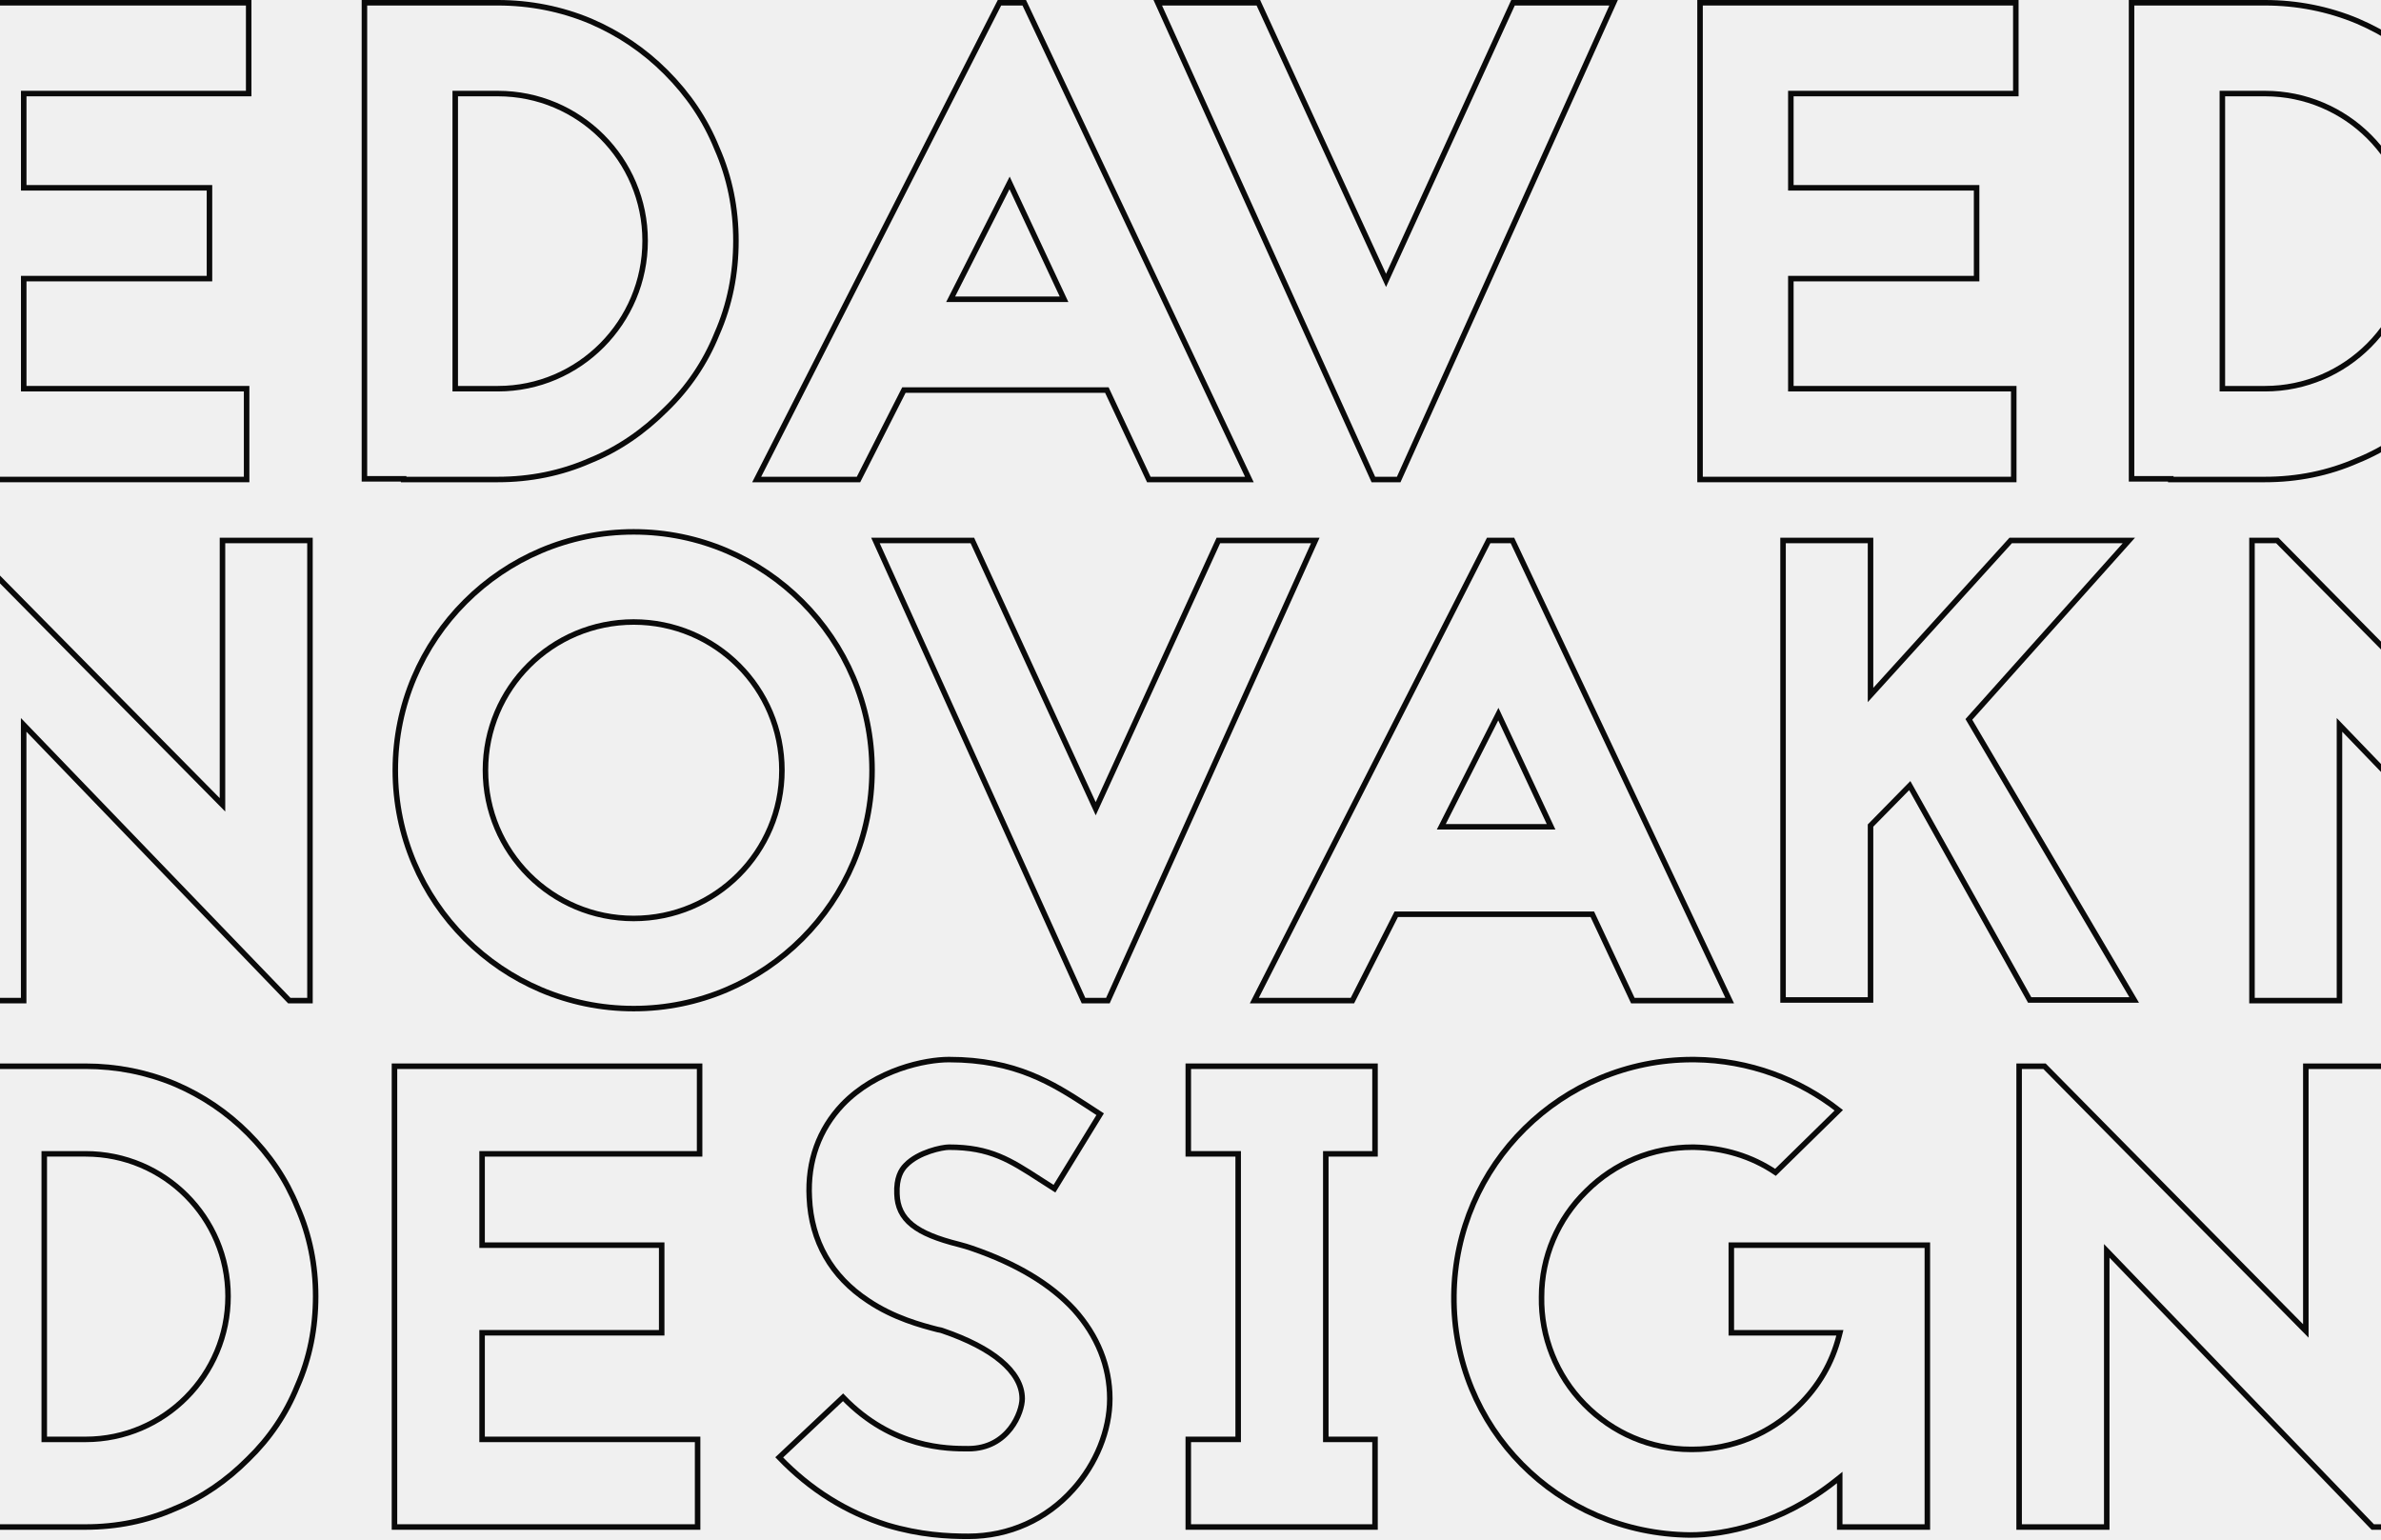
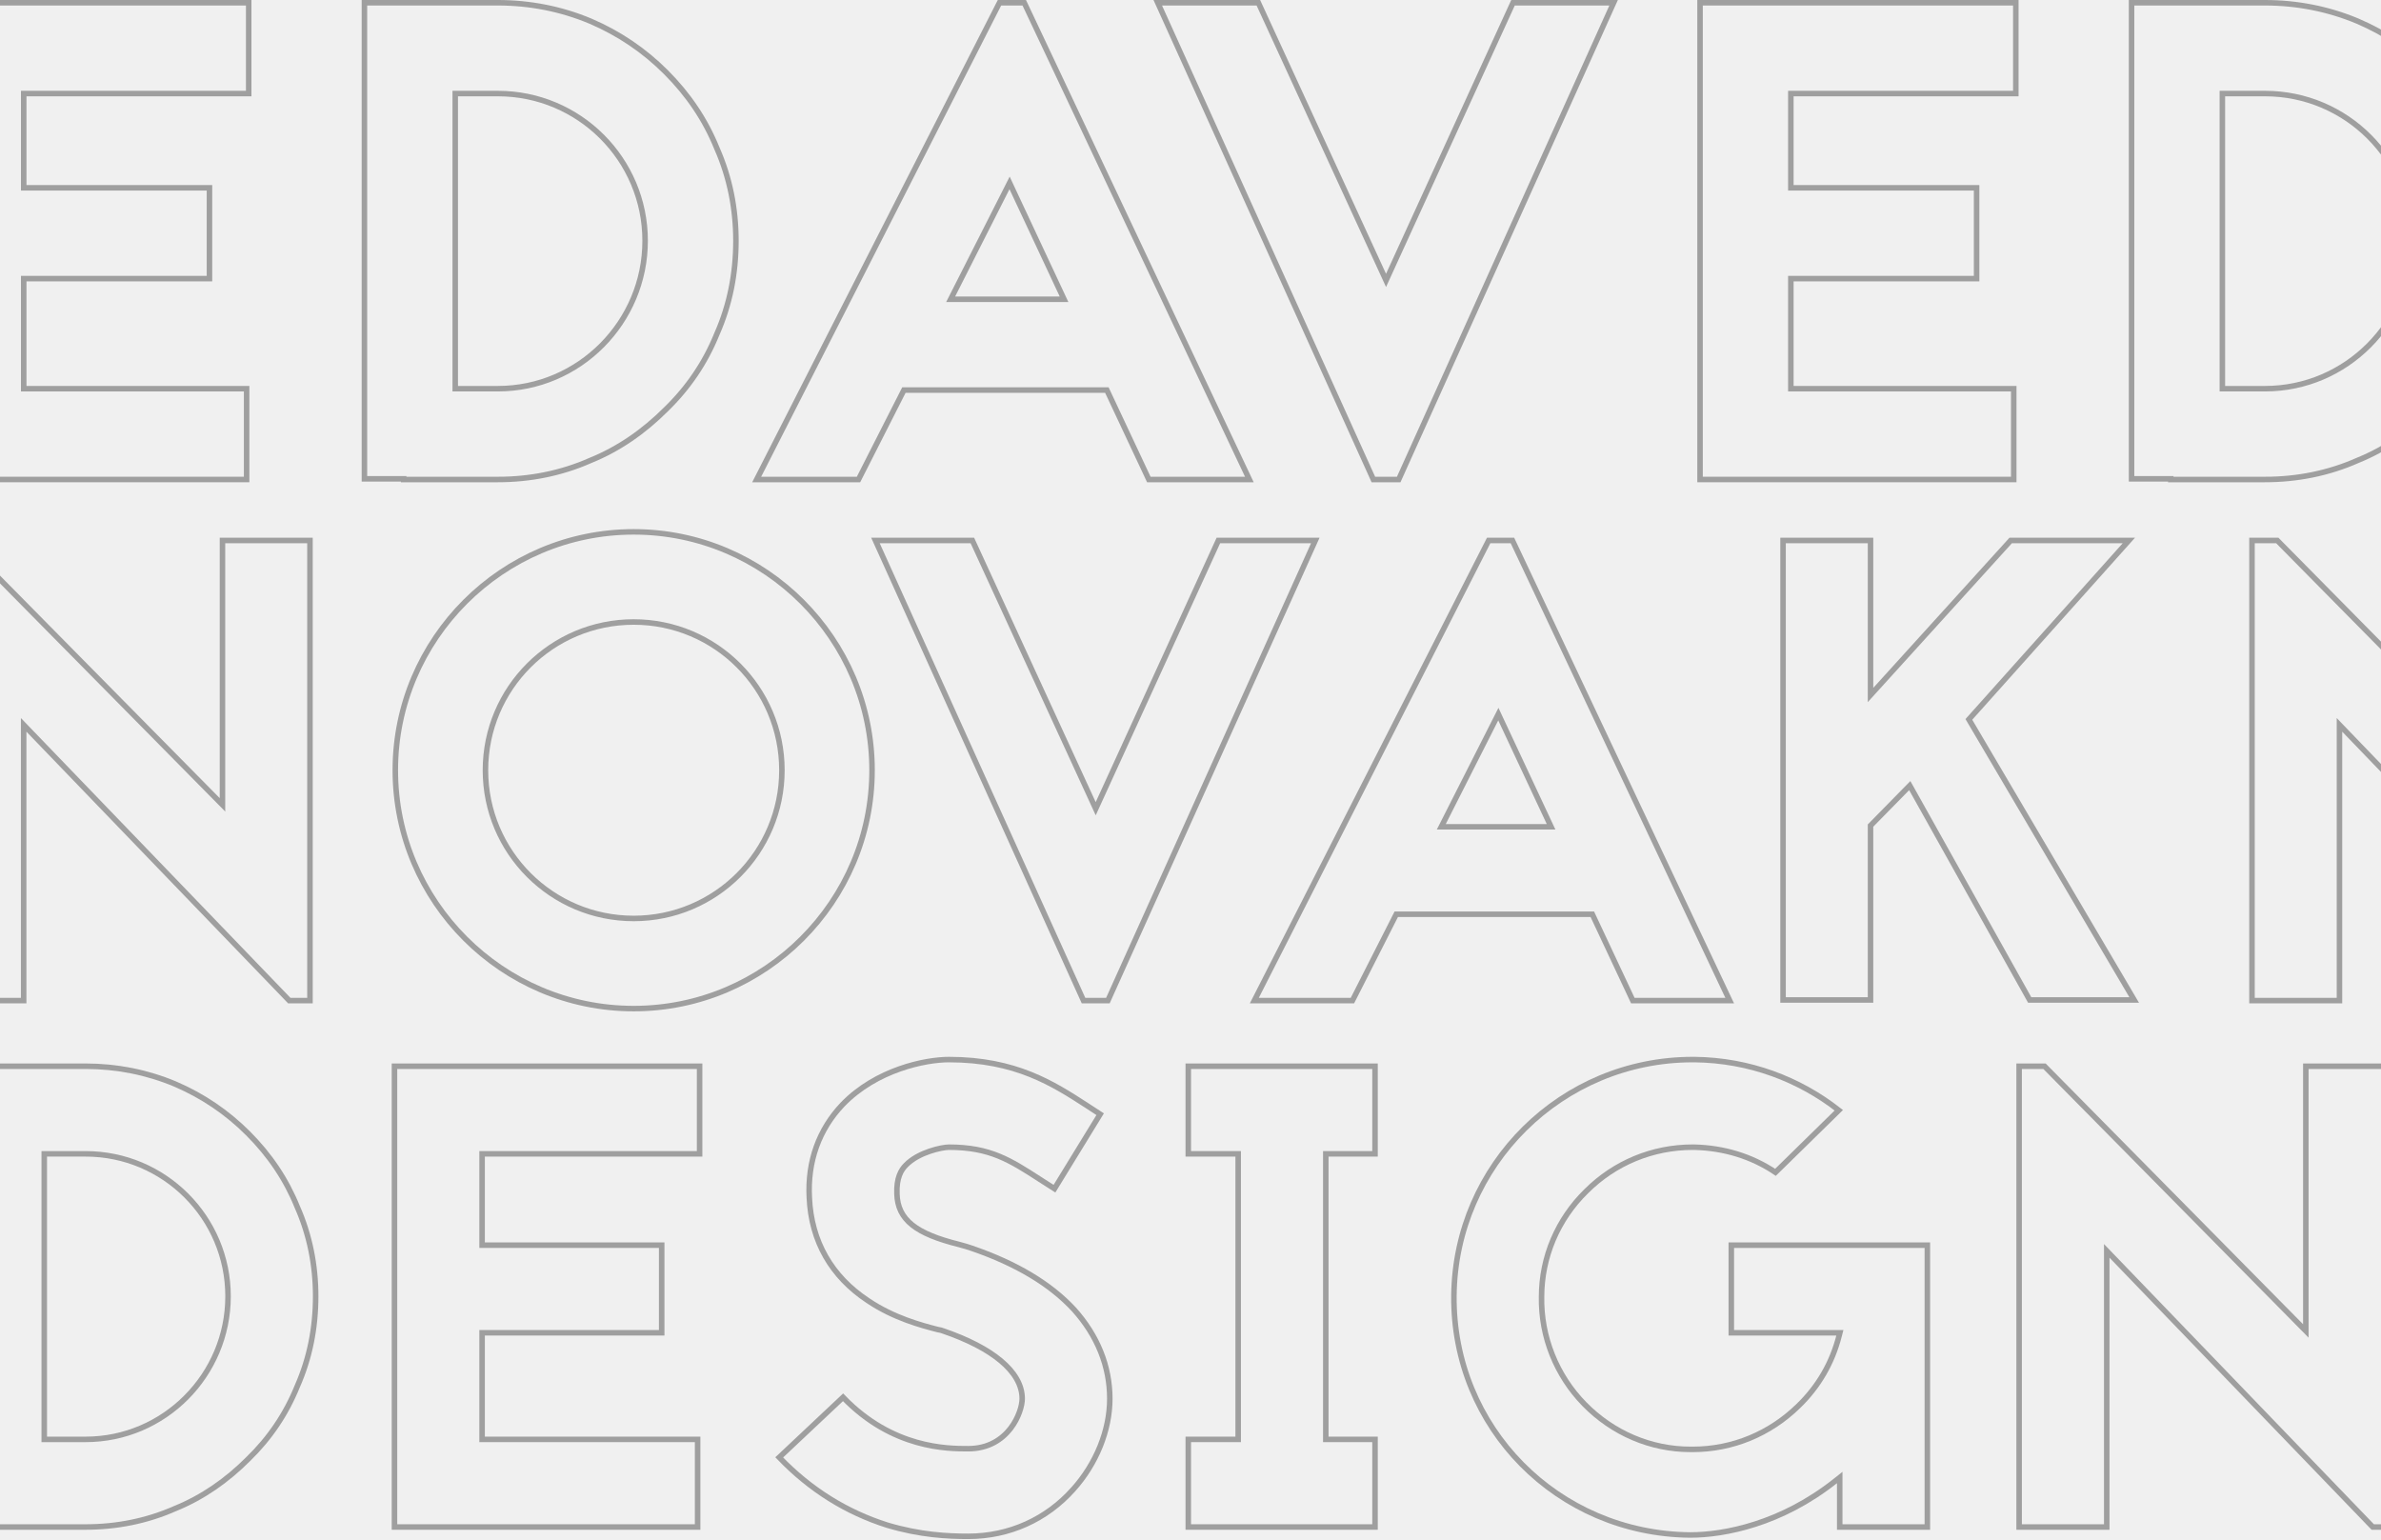
<svg xmlns="http://www.w3.org/2000/svg" width="1728" height="1117" viewBox="0 0 1728 1117" fill="none">
-   <g clip-path="url(#clip0_2153_1144)">
+   <g opacity="0.35" clip-path="url(#clip0_2153_1144)">
    <path d="M19.218 282.1H178.987V348H-48.682V2H180.485V67.9H19.218H17.218V69.9V134.308V136.308H19.218H152.026V202.208H19.218H17.218V204.208V280.1V282.1H19.218Z" stroke="#0A0A0A" stroke-width="4" />
    <path d="M1301.7 282.1H1461.47V348H1233.8V2H1462.97V67.9H1301.7H1299.7V69.9V134.308V136.308H1301.7H1434.51V202.208H1301.7H1299.7V204.208V280.1V282.1H1301.7Z" stroke="#0A0A0A" stroke-width="4" />
    <path d="M1007.72 199.548L1098.06 2H1171.07L1015.1 348H996.709L840.244 2H913.252L1004.09 199.552L1005.91 203.514L1007.72 199.548Z" stroke="#0A0A0A" stroke-width="4" />
    <path d="M743.343 2L906.718 348H833.755L803.839 284.243L803.299 283.093H802.028H657.235H656.007L655.452 284.187L623.054 348H549.157L725.365 2H743.343ZM691.399 214.289L689.929 217.193H693.184H769.075H772.219L770.887 214.345L734.439 136.456L732.698 132.737L730.843 136.4L691.399 214.289Z" stroke="#0A0A0A" stroke-width="4" />
    <path d="M290.945 347.501H264.485V2H361.344C384.551 2 407.252 6.443 428.467 15.322C449.202 24.21 467.46 36.548 483.254 52.341C499.553 68.64 511.879 86.891 520.261 107.598L520.272 107.627L520.285 107.656C529.651 128.852 534.094 151.542 534.094 174.75C534.094 198.461 529.65 221.15 520.285 242.344L520.272 242.373L520.261 242.402C511.879 263.11 499.555 281.351 483.276 297.138L483.265 297.148L483.254 297.159C467.439 312.974 449.185 325.792 428.497 334.166L428.468 334.178L428.439 334.191C407.242 343.556 384.553 348 361.344 348H292.945V347.501H290.945ZM330.385 280.1V282.1H332.385H361.344C420.378 282.1 468.194 233.76 468.194 174.75C468.194 115.729 420.366 67.9 361.344 67.9H332.385H330.385V69.9V280.1Z" stroke="#0A0A0A" stroke-width="4" />
    <path d="M1573.43 347.501H1546.97V2H1643.83C1667.04 2 1689.74 6.443 1710.95 15.322C1731.69 24.21 1749.95 36.548 1765.74 52.341C1782.04 68.64 1794.36 86.891 1802.75 107.598L1802.76 107.627L1802.77 107.656C1812.14 128.852 1816.58 151.542 1816.58 174.75C1816.58 198.461 1812.14 221.15 1802.77 242.344L1802.76 242.373L1802.75 242.402C1794.36 263.11 1782.04 281.351 1765.76 297.138L1765.75 297.148L1765.74 297.159C1749.92 312.974 1731.67 325.792 1710.98 334.166L1710.95 334.178L1710.92 334.191C1689.73 343.556 1667.04 348 1643.83 348H1575.43V347.501H1573.43ZM1612.87 280.1V282.1H1614.87H1643.83C1702.86 282.1 1750.68 233.76 1750.68 174.75C1750.68 115.729 1702.85 67.9 1643.83 67.9H1614.87H1612.87V69.9V280.1Z" stroke="#0A0A0A" stroke-width="4" />
    <path d="M1429.64 523.376L1548.87 725.733H1473.03L1387.31 572.487L1386 570.158L1384.13 572.062L1358.1 598.577L1357.53 599.16V599.978V725.733H1294.04V392.267H1357.53V499.221V504.402L1361.01 500.564L1459.24 392.267H1545L1429.87 521.028L1428.9 522.117L1429.64 523.376Z" stroke="#0A0A0A" stroke-width="4" />
    <path d="M1097.65 392.267L1255.33 726.215H1185.03L1156.17 664.693L1155.63 663.543H1154.36H1014.55H1013.32L1012.77 664.638L981.504 726.215H910.305L1080.38 392.267H1097.65ZM1047.48 597.146L1046.01 600.05H1049.26H1122.54H1125.68L1124.35 597.202L1089.16 521.996L1087.42 518.276L1085.56 521.94L1047.48 597.146Z" stroke="#0A0A0A" stroke-width="4" />
    <path d="M797.022 582.973L884.229 392.267H954.573L804.035 726.215H786.37L635.355 392.267H705.698L793.386 582.976L795.208 586.939L797.022 582.973Z" stroke="#0A0A0A" stroke-width="4" />
    <path d="M459.888 386C555.202 386 632.888 463.686 632.888 559C632.888 654.314 555.202 732 459.888 732C364.574 732 286.888 654.314 286.888 559C286.888 463.686 364.574 386 459.888 386ZM459.888 451.421C400.45 451.421 352.309 499.562 352.309 559C352.309 618.438 400.45 666.579 459.888 666.579C519.326 666.579 567.466 618.438 567.466 559C567.466 499.562 519.326 451.421 459.888 451.421Z" stroke="#0A0A0A" stroke-width="4" />
    <path d="M161.465 579.248V392.267H224.958V726.215H209.971L20.616 529.651L17.176 526.08V531.039V726.215H-46.317V392.267H-27.941L158.042 580.653L161.465 584.121V579.248Z" stroke="#0A0A0A" stroke-width="4" />
    <path d="M1842.15 579.248V392.267H1905.64V726.215H1890.65L1701.3 529.651L1697.86 526.08V531.039V726.215H1634.37V392.267H1652.74L1838.72 580.653L1842.15 584.121V579.248Z" stroke="#0A0A0A" stroke-width="4" />
    <path d="M1673.44 961.069V773.827H1737.03V1108.24H1722.01L1532.4 911.405L1528.96 907.834V912.793V1108.24H1465.37V773.827H1483.78L1670.02 962.474L1673.44 965.941V961.069Z" stroke="#0A0A0A" stroke-width="4" />
    <path d="M1332.7 967.276H1256.49V903.69H1398.77V1108.24H1335.18V1076.45V1072.31L1331.94 1074.88C1292.76 1105.94 1251.71 1114.03 1226.5 1114.03C1130.56 1113.07 1054.23 1036.24 1055.18 940.33C1056.14 845.361 1133.45 769 1228.43 769H1229.86C1269.61 769.47 1305.68 783.224 1334.51 805.779L1288.54 850.836C1271.13 839.14 1250.96 833.065 1229.44 832.587L1229.41 832.586H1229.39H1228.43C1199.42 832.586 1171.88 843.896 1151.23 864.543C1130.58 884.702 1118.77 912.24 1118.77 941.259C1118.28 970.276 1129.6 998.3 1149.75 1018.95L1149.75 1018.95C1170.39 1040.08 1197.94 1051.9 1226.98 1051.9H1228.43C1257.44 1051.9 1284.49 1040.58 1305.13 1020.43C1319.88 1006.17 1329.72 988.953 1334.64 969.773L1335.28 967.276H1332.7Z" stroke="#0A0A0A" stroke-width="4" />
    <path d="M896.6 837.414H862.394V773.827H997.911V837.414H964.187H962.187V839.414V1042.65V1044.65H964.187H997.911V1108.24H862.394V1044.65H896.6H898.6V1042.65V839.414V837.414H896.6Z" stroke="#0A0A0A" stroke-width="4" />
    <path d="M683.033 965.447L682.915 965.408L682.793 965.384L680.436 964.912L680.109 964.827C668.919 961.909 648.715 956.64 629.934 943.963L629.925 943.957L629.917 943.952C603.41 926.438 588.784 900.952 587.364 869.255L587.364 869.247L587.364 869.238C585.944 842.733 594.45 819.622 611.433 801.692C636.043 776.14 671.647 769 688.677 769C737.24 769 764.337 786.533 788.859 802.4L788.964 802.468L788.97 802.472L798.437 808.647L765.279 862.699L754.933 856.077L754.927 856.074L754.338 855.694C743.775 848.886 734.831 843.122 724.916 839.071C714.755 834.92 703.633 832.586 688.677 832.586C686.209 832.586 680.671 833.496 674.696 835.529C668.72 837.562 661.98 840.826 657.312 845.743C653.997 849.067 650.453 854.931 650.954 866.52C651.214 875.759 654.604 883.075 662.022 889.01C669.309 894.84 680.398 899.268 695.916 903.147C699.693 904.092 702.524 905.034 705.415 905.998C737.544 917.028 762.318 931.84 779.405 950.347C796.48 969.322 805.435 991.542 805.435 1015.14C805.435 1038.25 795.517 1062.4 778.912 1080.91L778.908 1080.91C759.492 1102.69 732.517 1115 702.677 1115C687.817 1115 667.761 1114.04 643.888 1106.88C614.411 1097.52 588.141 1081.29 565.511 1057.7L611.839 1014.1C647.802 1051.41 687.765 1051.41 702.677 1051.41C717.382 1051.41 727.229 1044.66 733.344 1036.76C739.383 1028.96 741.849 1019.97 741.849 1015.14C741.849 1005.15 736.191 995.829 726.348 987.595C716.497 979.355 702.248 972.015 684.497 965.935L684.489 965.933L684.482 965.93L683.033 965.447Z" stroke="#0A0A0A" stroke-width="4" />
    <path d="M351.876 1044.65H506.29V1108.24H286.29V773.827H507.738V837.414H351.876H349.876V839.414V901.689V903.689H351.876H480.221V967.276H351.876H349.876V969.276V1042.65V1044.65H351.876Z" stroke="#0A0A0A" stroke-width="4" />
    <path d="M-5.947 1107.76H-31.464V773.827H62.122C84.552 773.827 106.493 778.121 126.997 786.703C147.038 795.294 164.685 807.218 179.95 822.483C195.703 838.236 207.617 855.876 215.717 875.888L215.729 875.917L215.741 875.946C224.793 896.432 229.088 918.361 229.088 940.793C229.088 963.711 224.792 985.639 215.741 1006.12L215.729 1006.15L215.717 1006.18C207.616 1026.19 195.706 1043.82 179.971 1059.08L179.96 1059.09L179.95 1059.1C164.663 1074.39 147.021 1086.78 127.027 1094.87L126.998 1094.88L126.969 1094.89C106.483 1103.95 84.554 1108.24 62.122 1108.24H-3.947V1107.76H-5.947ZM32.122 1042.65V1044.65H34.122H62.122C119.239 1044.65 165.502 997.885 165.502 940.793C165.502 883.688 119.227 837.414 62.122 837.414H34.122H32.122V839.414V1042.65Z" stroke="#0A0A0A" stroke-width="4" />
  </g>
  <defs>
    <clipPath id="clip0_2153_1144">
      <rect width="1728" height="1117" fill="white" />
    </clipPath>
  </defs>
</svg>
